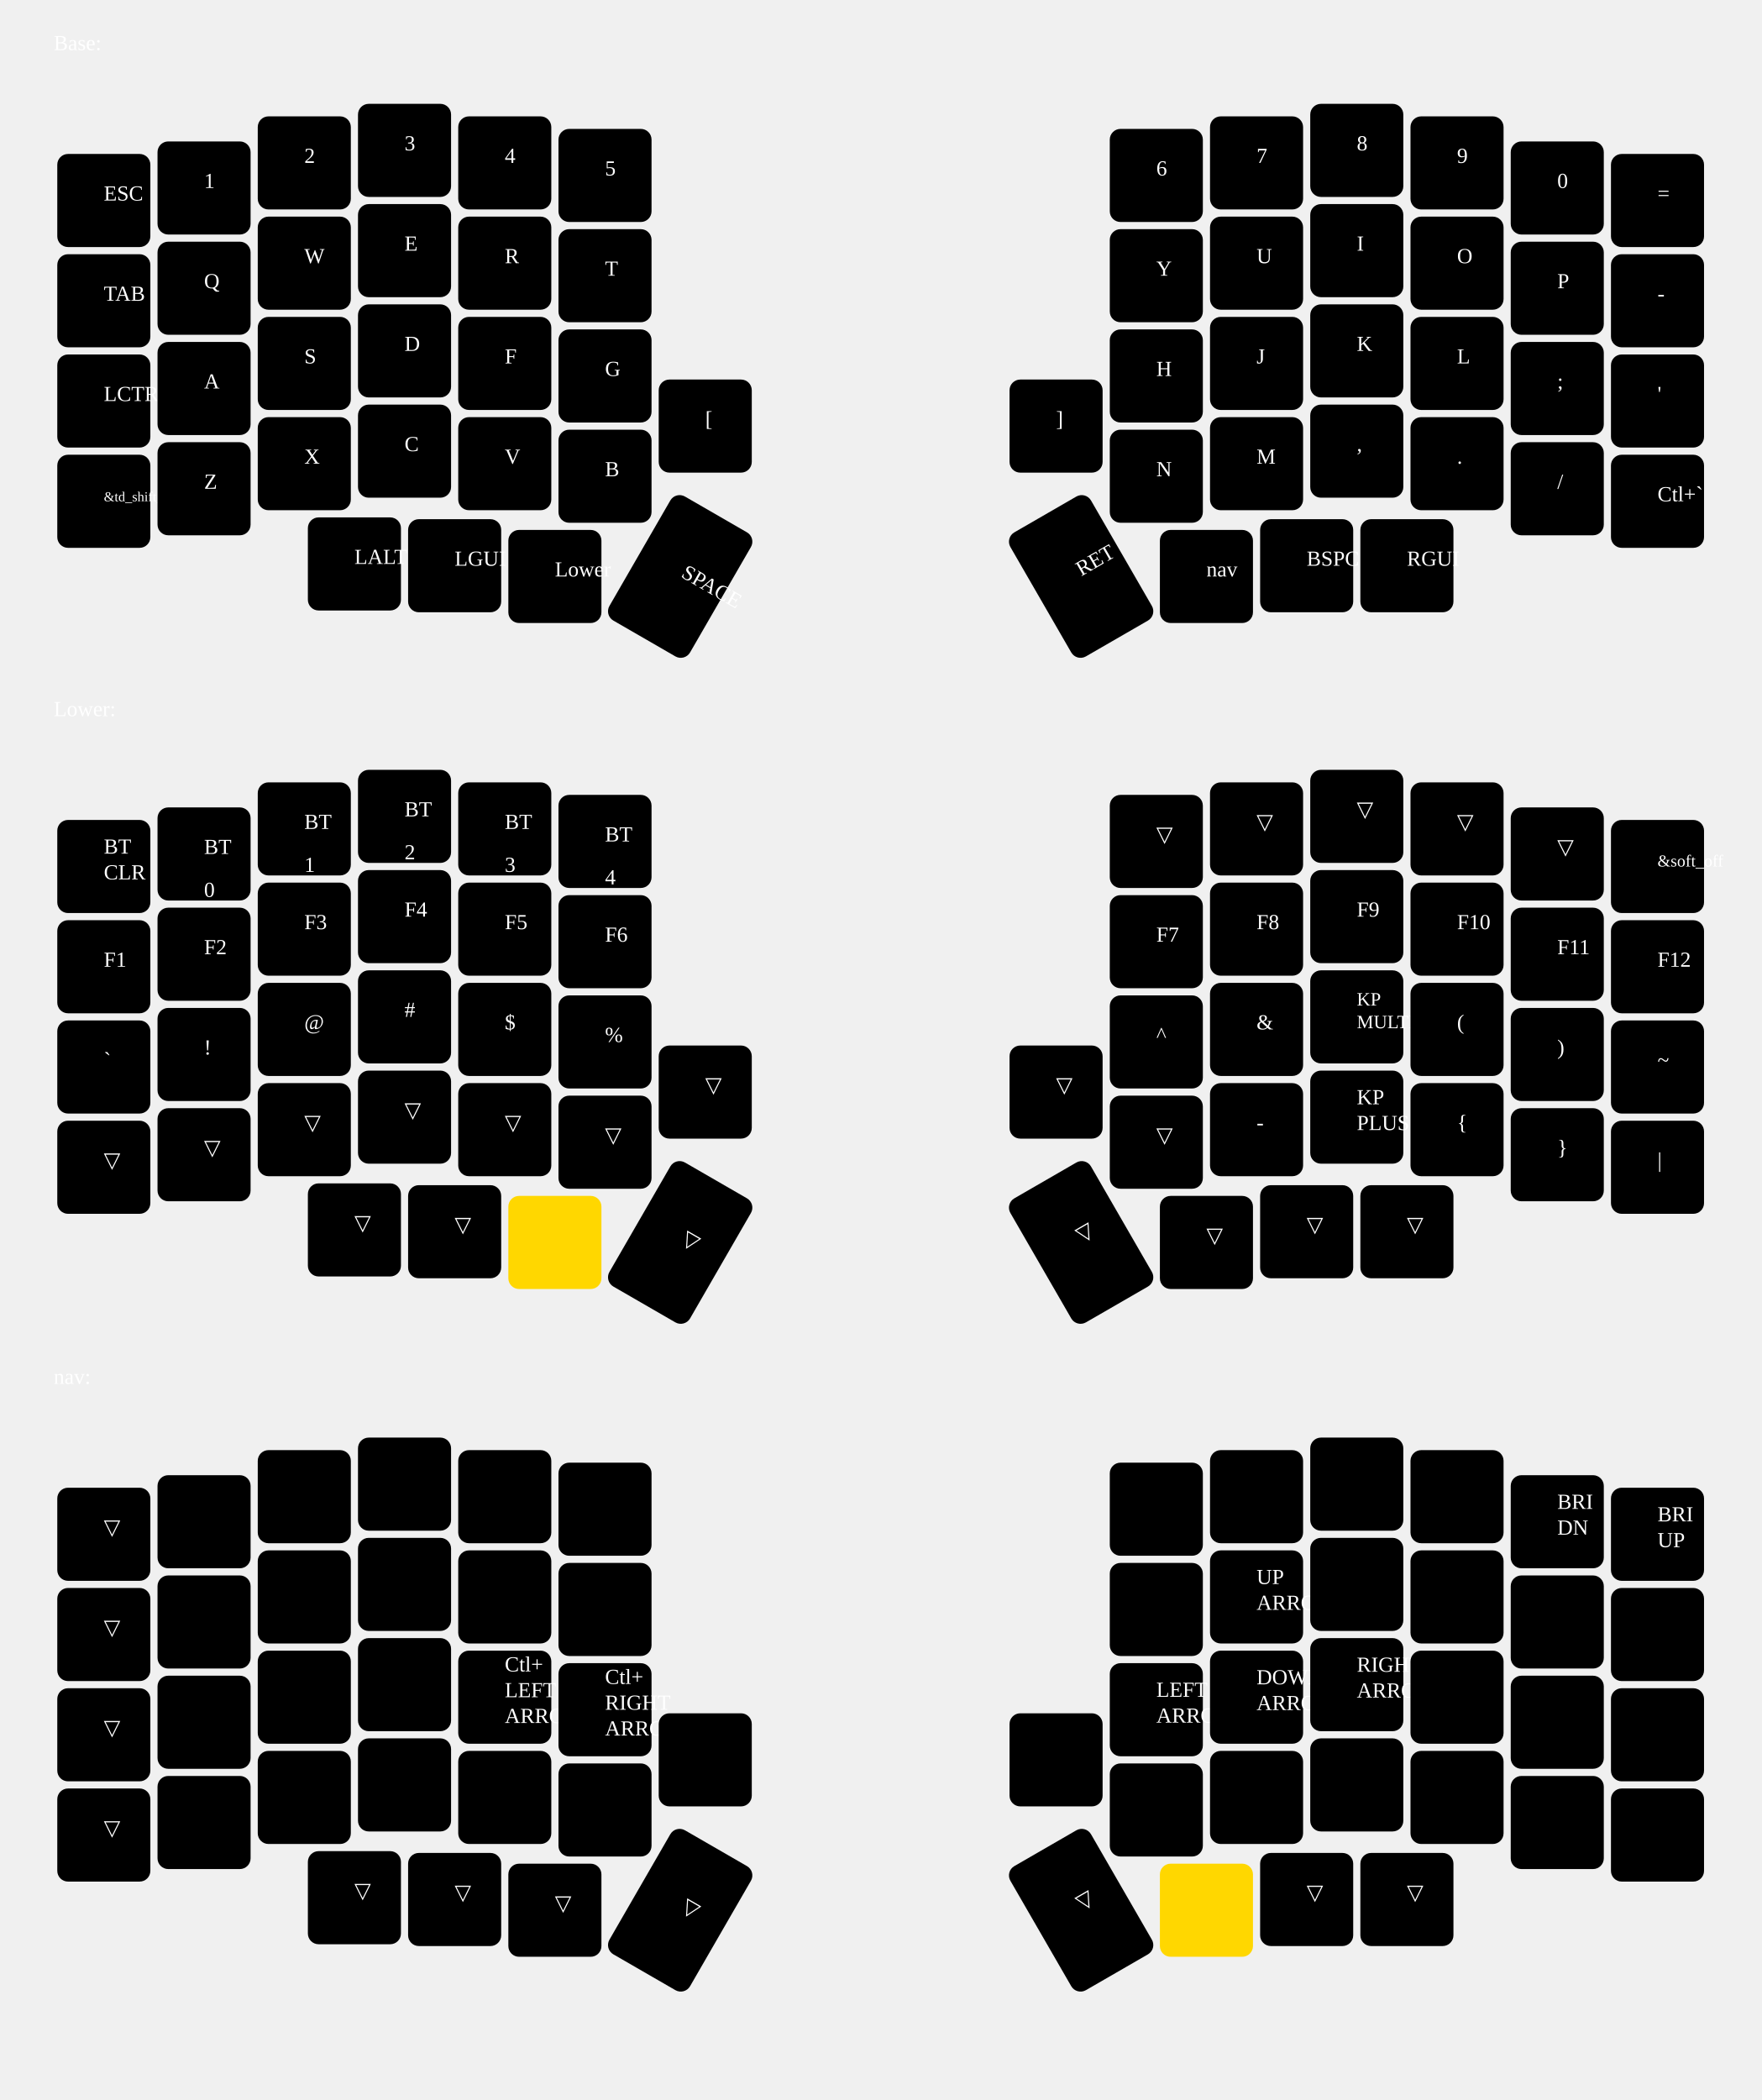
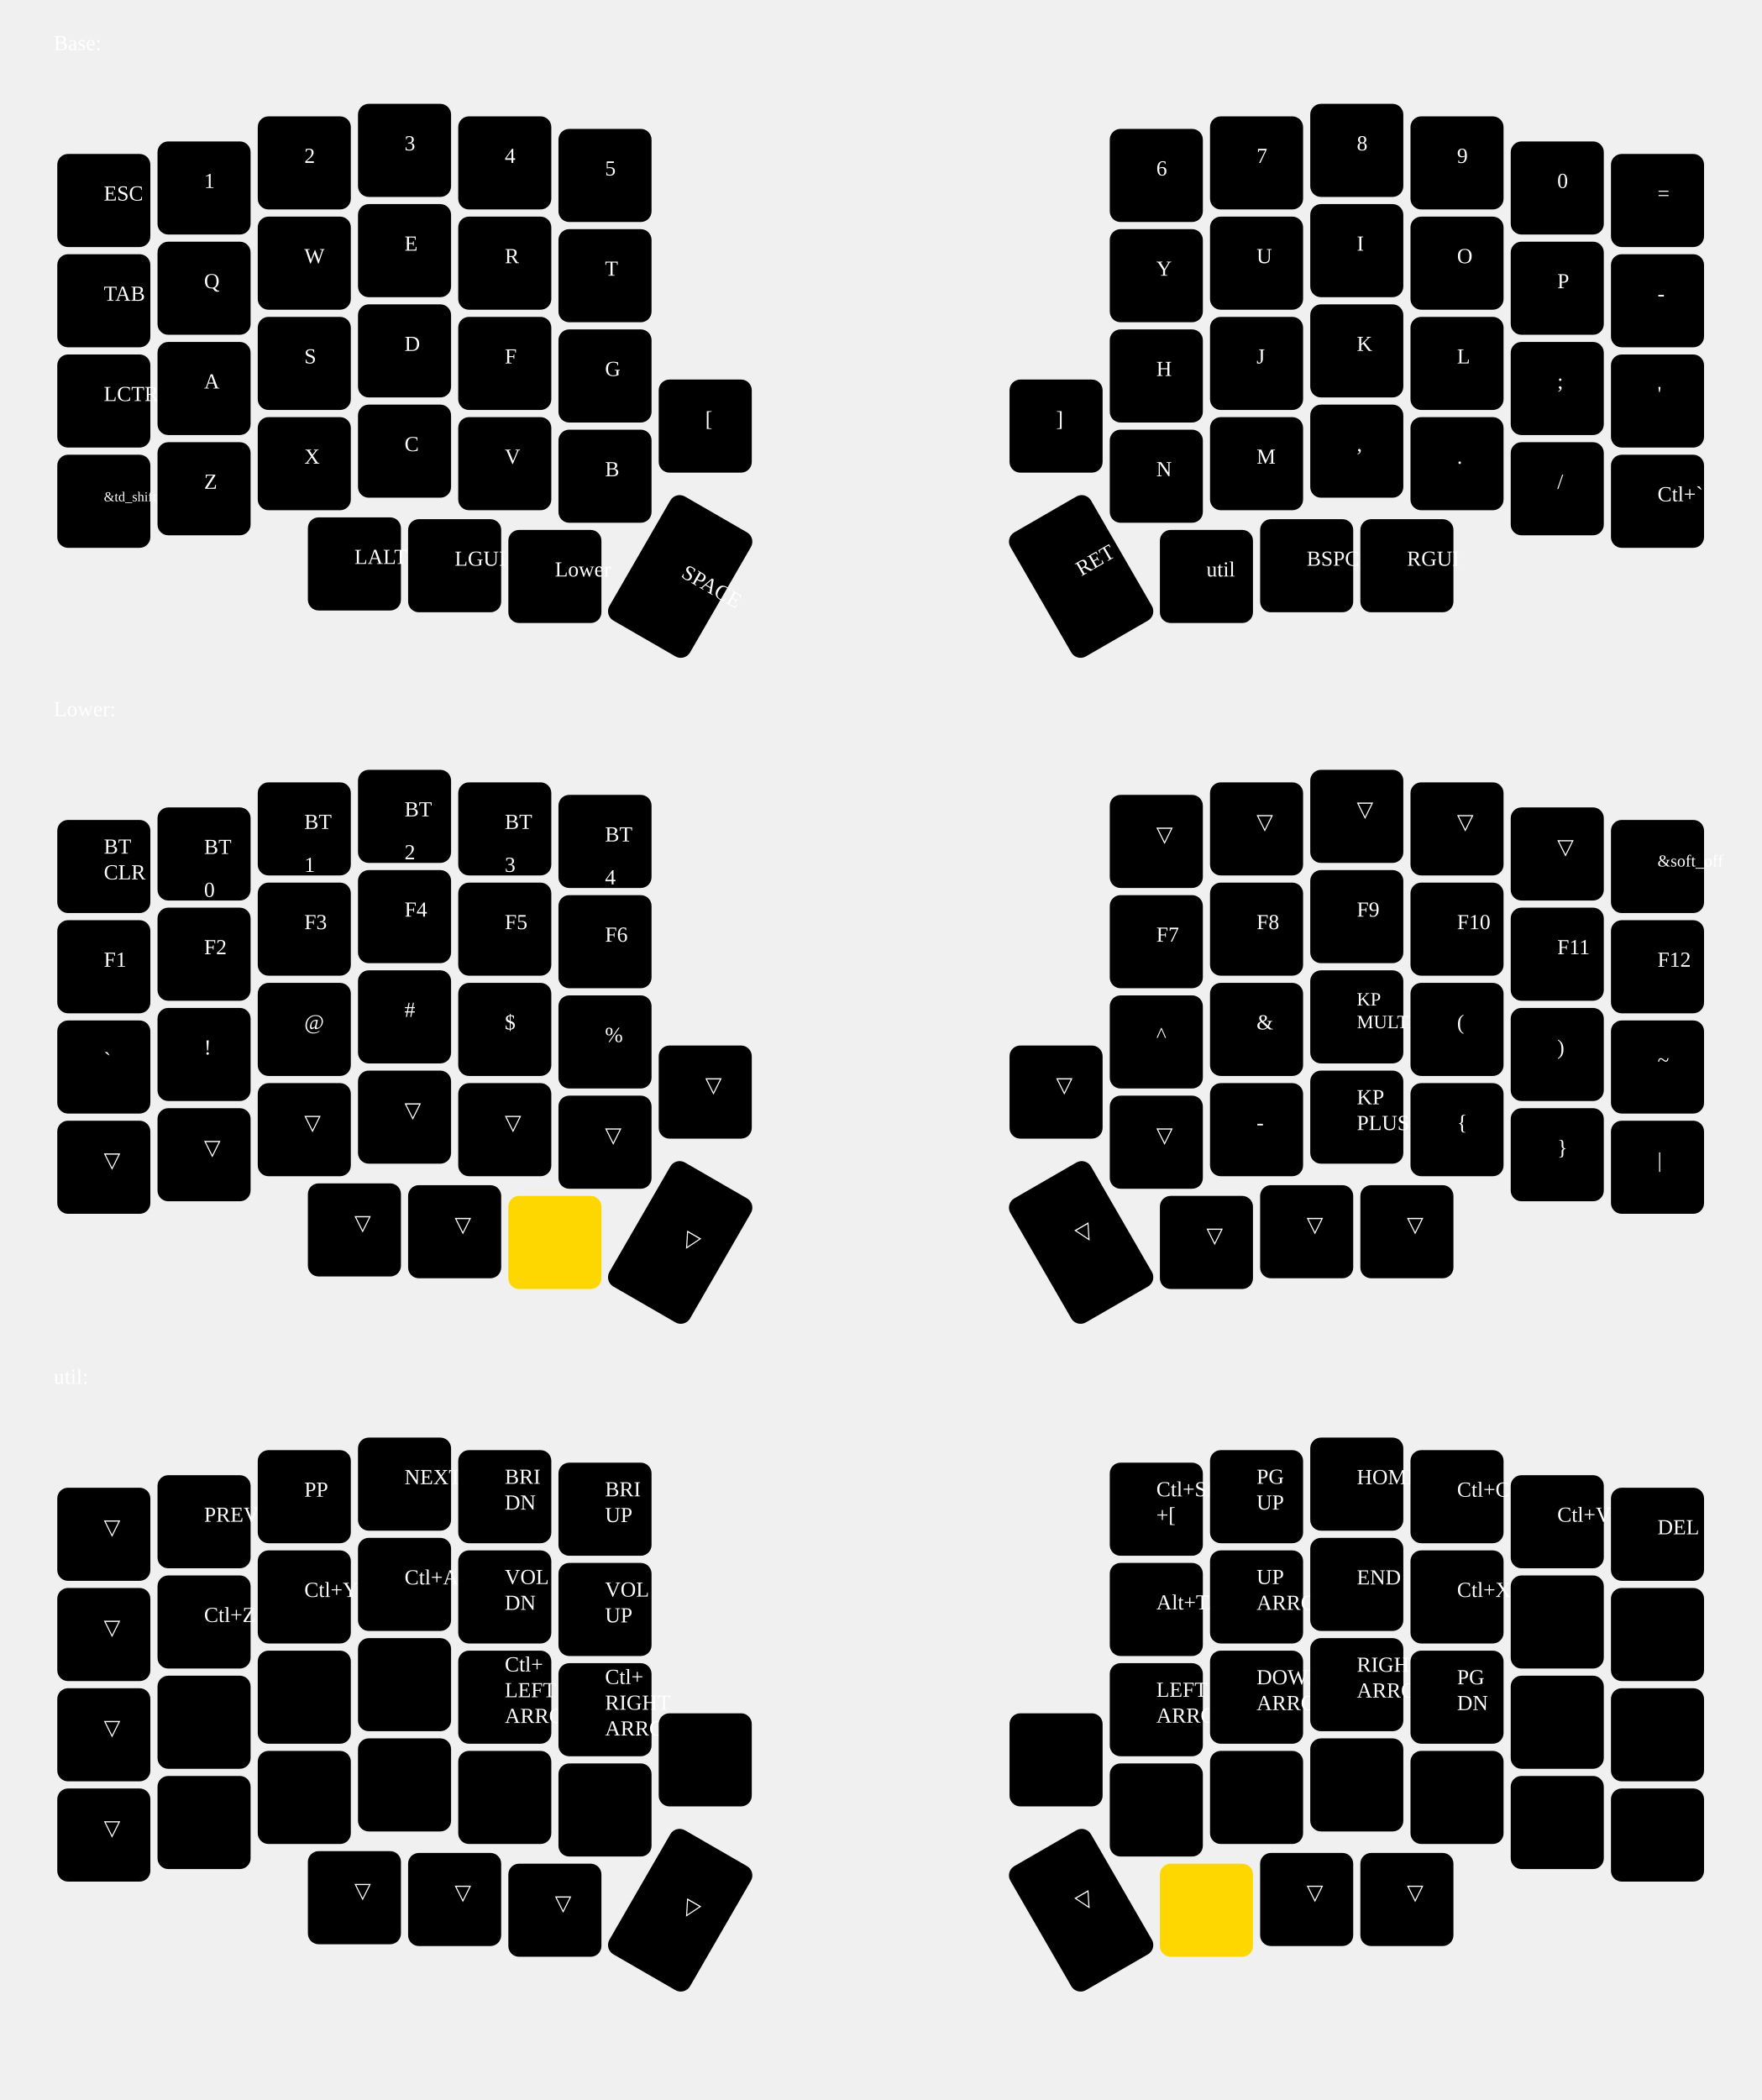
<svg xmlns="http://www.w3.org/2000/svg" width="984" height="1173" viewBox="0 0 984 1173" class="keymap">
  <style>/* Custom styling for better readability */
.combo { fill: #ff0000; }
.held { fill: #ffd700; }
.ghost { fill: #e0e0e0; }
.footer { font-size: 12px; }

/* Make all text white */
text { fill: white; }
.key text { fill: white; }
.legend text { fill: white; }
.footer text { fill: white; }
.combo text { fill: white; }
</style>
  <g transform="translate(30, 0)" class="layer-Base">
    <text x="0" y="28" class="label" id="Base">Base:</text>
    <g transform="translate(0, 56)">
      <g transform="translate(28, 56)" class="key keypos-0">
        <rect rx="6" ry="6" x="-26" y="-26" width="52" height="52" class="key" />
        <text x="0" y="0" class="key tap">ESC</text>
      </g>
      <g transform="translate(84, 49)" class="key keypos-1">
        <rect rx="6" ry="6" x="-26" y="-26" width="52" height="52" class="key" />
        <text x="0" y="0" class="key tap">1</text>
      </g>
      <g transform="translate(140, 35)" class="key keypos-2">
        <rect rx="6" ry="6" x="-26" y="-26" width="52" height="52" class="key" />
        <text x="0" y="0" class="key tap">2</text>
      </g>
      <g transform="translate(196, 28)" class="key keypos-3">
        <rect rx="6" ry="6" x="-26" y="-26" width="52" height="52" class="key" />
        <text x="0" y="0" class="key tap">3</text>
      </g>
      <g transform="translate(252, 35)" class="key keypos-4">
        <rect rx="6" ry="6" x="-26" y="-26" width="52" height="52" class="key" />
        <text x="0" y="0" class="key tap">4</text>
      </g>
      <g transform="translate(308, 42)" class="key keypos-5">
        <rect rx="6" ry="6" x="-26" y="-26" width="52" height="52" class="key" />
        <text x="0" y="0" class="key tap">5</text>
      </g>
      <g transform="translate(616, 42)" class="key keypos-6">
        <rect rx="6" ry="6" x="-26" y="-26" width="52" height="52" class="key" />
        <text x="0" y="0" class="key tap">6</text>
      </g>
      <g transform="translate(672, 35)" class="key keypos-7">
        <rect rx="6" ry="6" x="-26" y="-26" width="52" height="52" class="key" />
        <text x="0" y="0" class="key tap">7</text>
      </g>
      <g transform="translate(728, 28)" class="key keypos-8">
        <rect rx="6" ry="6" x="-26" y="-26" width="52" height="52" class="key" />
        <text x="0" y="0" class="key tap">8</text>
      </g>
      <g transform="translate(784, 35)" class="key keypos-9">
        <rect rx="6" ry="6" x="-26" y="-26" width="52" height="52" class="key" />
        <text x="0" y="0" class="key tap">9</text>
      </g>
      <g transform="translate(840, 49)" class="key keypos-10">
        <rect rx="6" ry="6" x="-26" y="-26" width="52" height="52" class="key" />
        <text x="0" y="0" class="key tap">0</text>
      </g>
      <g transform="translate(896, 56)" class="key keypos-11">
        <rect rx="6" ry="6" x="-26" y="-26" width="52" height="52" class="key" />
        <text x="0" y="0" class="key tap">=</text>
      </g>
      <g transform="translate(28, 112)" class="key keypos-12">
        <rect rx="6" ry="6" x="-26" y="-26" width="52" height="52" class="key" />
        <text x="0" y="0" class="key tap">TAB</text>
      </g>
      <g transform="translate(84, 105)" class="key keypos-13">
        <rect rx="6" ry="6" x="-26" y="-26" width="52" height="52" class="key" />
        <text x="0" y="0" class="key tap">Q</text>
      </g>
      <g transform="translate(140, 91)" class="key keypos-14">
        <rect rx="6" ry="6" x="-26" y="-26" width="52" height="52" class="key" />
        <text x="0" y="0" class="key tap">W</text>
      </g>
      <g transform="translate(196, 84)" class="key keypos-15">
        <rect rx="6" ry="6" x="-26" y="-26" width="52" height="52" class="key" />
        <text x="0" y="0" class="key tap">E</text>
      </g>
      <g transform="translate(252, 91)" class="key keypos-16">
        <rect rx="6" ry="6" x="-26" y="-26" width="52" height="52" class="key" />
        <text x="0" y="0" class="key tap">R</text>
      </g>
      <g transform="translate(308, 98)" class="key keypos-17">
        <rect rx="6" ry="6" x="-26" y="-26" width="52" height="52" class="key" />
        <text x="0" y="0" class="key tap">T</text>
      </g>
      <g transform="translate(616, 98)" class="key keypos-18">
        <rect rx="6" ry="6" x="-26" y="-26" width="52" height="52" class="key" />
        <text x="0" y="0" class="key tap">Y</text>
      </g>
      <g transform="translate(672, 91)" class="key keypos-19">
        <rect rx="6" ry="6" x="-26" y="-26" width="52" height="52" class="key" />
        <text x="0" y="0" class="key tap">U</text>
      </g>
      <g transform="translate(728, 84)" class="key keypos-20">
        <rect rx="6" ry="6" x="-26" y="-26" width="52" height="52" class="key" />
        <text x="0" y="0" class="key tap">I</text>
      </g>
      <g transform="translate(784, 91)" class="key keypos-21">
        <rect rx="6" ry="6" x="-26" y="-26" width="52" height="52" class="key" />
        <text x="0" y="0" class="key tap">O</text>
      </g>
      <g transform="translate(840, 105)" class="key keypos-22">
        <rect rx="6" ry="6" x="-26" y="-26" width="52" height="52" class="key" />
        <text x="0" y="0" class="key tap">P</text>
      </g>
      <g transform="translate(896, 112)" class="key keypos-23">
        <rect rx="6" ry="6" x="-26" y="-26" width="52" height="52" class="key" />
        <text x="0" y="0" class="key tap">-</text>
      </g>
      <g transform="translate(28, 168)" class="key keypos-24">
        <rect rx="6" ry="6" x="-26" y="-26" width="52" height="52" class="key" />
        <text x="0" y="0" class="key tap">LCTRL</text>
      </g>
      <g transform="translate(84, 161)" class="key keypos-25">
        <rect rx="6" ry="6" x="-26" y="-26" width="52" height="52" class="key" />
        <text x="0" y="0" class="key tap">A</text>
      </g>
      <g transform="translate(140, 147)" class="key keypos-26">
        <rect rx="6" ry="6" x="-26" y="-26" width="52" height="52" class="key" />
        <text x="0" y="0" class="key tap">S</text>
      </g>
      <g transform="translate(196, 140)" class="key keypos-27">
        <rect rx="6" ry="6" x="-26" y="-26" width="52" height="52" class="key" />
        <text x="0" y="0" class="key tap">D</text>
      </g>
      <g transform="translate(252, 147)" class="key keypos-28">
        <rect rx="6" ry="6" x="-26" y="-26" width="52" height="52" class="key" />
        <text x="0" y="0" class="key tap">F</text>
      </g>
      <g transform="translate(308, 154)" class="key keypos-29">
        <rect rx="6" ry="6" x="-26" y="-26" width="52" height="52" class="key" />
        <text x="0" y="0" class="key tap">G</text>
      </g>
      <g transform="translate(616, 154)" class="key keypos-30">
        <rect rx="6" ry="6" x="-26" y="-26" width="52" height="52" class="key" />
        <text x="0" y="0" class="key tap">H</text>
      </g>
      <g transform="translate(672, 147)" class="key keypos-31">
        <rect rx="6" ry="6" x="-26" y="-26" width="52" height="52" class="key" />
        <text x="0" y="0" class="key tap">J</text>
      </g>
      <g transform="translate(728, 140)" class="key keypos-32">
        <rect rx="6" ry="6" x="-26" y="-26" width="52" height="52" class="key" />
        <text x="0" y="0" class="key tap">K</text>
      </g>
      <g transform="translate(784, 147)" class="key keypos-33">
        <rect rx="6" ry="6" x="-26" y="-26" width="52" height="52" class="key" />
        <text x="0" y="0" class="key tap">L</text>
      </g>
      <g transform="translate(840, 161)" class="key keypos-34">
        <rect rx="6" ry="6" x="-26" y="-26" width="52" height="52" class="key" />
        <text x="0" y="0" class="key tap">;</text>
      </g>
      <g transform="translate(896, 168)" class="key keypos-35">
        <rect rx="6" ry="6" x="-26" y="-26" width="52" height="52" class="key" />
        <text x="0" y="0" class="key tap">'</text>
      </g>
      <g transform="translate(28, 224)" class="key keypos-36">
        <rect rx="6" ry="6" x="-26" y="-26" width="52" height="52" class="key" />
        <text x="0" y="0" class="key tap">
          <tspan style="font-size: 64%">&amp;td_shift_…</tspan>
        </text>
      </g>
      <g transform="translate(84, 217)" class="key keypos-37">
        <rect rx="6" ry="6" x="-26" y="-26" width="52" height="52" class="key" />
        <text x="0" y="0" class="key tap">Z</text>
      </g>
      <g transform="translate(140, 203)" class="key keypos-38">
        <rect rx="6" ry="6" x="-26" y="-26" width="52" height="52" class="key" />
        <text x="0" y="0" class="key tap">X</text>
      </g>
      <g transform="translate(196, 196)" class="key keypos-39">
        <rect rx="6" ry="6" x="-26" y="-26" width="52" height="52" class="key" />
        <text x="0" y="0" class="key tap">C</text>
      </g>
      <g transform="translate(252, 203)" class="key keypos-40">
        <rect rx="6" ry="6" x="-26" y="-26" width="52" height="52" class="key" />
        <text x="0" y="0" class="key tap">V</text>
      </g>
      <g transform="translate(308, 210)" class="key keypos-41">
        <rect rx="6" ry="6" x="-26" y="-26" width="52" height="52" class="key" />
        <text x="0" y="0" class="key tap">B</text>
      </g>
      <g transform="translate(364, 182)" class="key keypos-42">
        <rect rx="6" ry="6" x="-26" y="-26" width="52" height="52" class="key" />
        <text x="0" y="0" class="key tap">[</text>
      </g>
      <g transform="translate(560, 182)" class="key keypos-43">
        <rect rx="6" ry="6" x="-26" y="-26" width="52" height="52" class="key" />
        <text x="0" y="0" class="key tap">]</text>
      </g>
      <g transform="translate(616, 210)" class="key keypos-44">
        <rect rx="6" ry="6" x="-26" y="-26" width="52" height="52" class="key" />
        <text x="0" y="0" class="key tap">N</text>
      </g>
      <g transform="translate(672, 203)" class="key keypos-45">
        <rect rx="6" ry="6" x="-26" y="-26" width="52" height="52" class="key" />
        <text x="0" y="0" class="key tap">M</text>
      </g>
      <g transform="translate(728, 196)" class="key keypos-46">
        <rect rx="6" ry="6" x="-26" y="-26" width="52" height="52" class="key" />
        <text x="0" y="0" class="key tap">,</text>
      </g>
      <g transform="translate(784, 203)" class="key keypos-47">
        <rect rx="6" ry="6" x="-26" y="-26" width="52" height="52" class="key" />
        <text x="0" y="0" class="key tap">.</text>
      </g>
      <g transform="translate(840, 217)" class="key keypos-48">
        <rect rx="6" ry="6" x="-26" y="-26" width="52" height="52" class="key" />
        <text x="0" y="0" class="key tap">/</text>
      </g>
      <g transform="translate(896, 224)" class="key keypos-49">
        <rect rx="6" ry="6" x="-26" y="-26" width="52" height="52" class="key" />
        <text x="0" y="0" class="key tap">Ctl+`</text>
      </g>
      <g transform="translate(168, 259)" class="key keypos-50">
        <rect rx="6" ry="6" x="-26" y="-26" width="52" height="52" class="key" />
        <text x="0" y="0" class="key tap">LALT</text>
      </g>
      <g transform="translate(224, 260)" class="key keypos-51">
        <rect rx="6" ry="6" x="-26" y="-26" width="52" height="52" class="key" />
        <text x="0" y="0" class="key tap">LGUI</text>
      </g>
      <g transform="translate(280, 266)" class="key keypos-52">
        <rect rx="6" ry="6" x="-26" y="-26" width="52" height="52" class="key" />
        <a href="#Lower">
          <text x="0" y="0" class="key tap layer-activator">Lower</text>
        </a>
      </g>
      <g transform="translate(350, 266) rotate(30.0)" class="key keypos-53">
        <rect rx="6" ry="6" x="-26" y="-40" width="52" height="80" class="key" />
        <text x="0" y="0" class="key tap">SPACE</text>
      </g>
      <g transform="translate(574, 266) rotate(-30.0)" class="key keypos-54">
        <rect rx="6" ry="6" x="-26" y="-40" width="52" height="80" class="key" />
        <text x="0" y="0" class="key tap">RET</text>
      </g>
      <g transform="translate(644, 266)" class="key keypos-55">
        <rect rx="6" ry="6" x="-26" y="-26" width="52" height="52" class="key" />
-         <a href="#nav">
-           <text x="0" y="0" class="key tap layer-activator">nav</text>
+         <a href="#util">
+           <text x="0" y="0" class="key tap layer-activator">util</text>
        </a>
      </g>
      <g transform="translate(700, 260)" class="key keypos-56">
        <rect rx="6" ry="6" x="-26" y="-26" width="52" height="52" class="key" />
        <text x="0" y="0" class="key tap">BSPC</text>
      </g>
      <g transform="translate(756, 260)" class="key keypos-57">
        <rect rx="6" ry="6" x="-26" y="-26" width="52" height="52" class="key" />
        <text x="0" y="0" class="key tap">RGUI</text>
      </g>
    </g>
  </g>
  <g transform="translate(30, 372)" class="layer-Lower">
    <text x="0" y="28" class="label" id="Lower">Lower:</text>
    <g transform="translate(0, 56)">
      <g transform="translate(28, 56)" class="key keypos-0">
        <rect rx="6" ry="6" x="-26" y="-26" width="52" height="52" class="key" />
        <text x="0" y="0" class="key tap">
          <tspan x="0" dy="-0.6em">BT</tspan>
          <tspan x="0" dy="1.2em">CLR</tspan>
        </text>
      </g>
      <g transform="translate(84, 49)" class="key keypos-1">
        <rect rx="6" ry="6" x="-26" y="-26" width="52" height="52" class="key" />
        <text x="0" y="0" class="key tap">BT</text>
        <text x="0" y="24" class="key hold">0</text>
      </g>
      <g transform="translate(140, 35)" class="key keypos-2">
        <rect rx="6" ry="6" x="-26" y="-26" width="52" height="52" class="key" />
        <text x="0" y="0" class="key tap">BT</text>
        <text x="0" y="24" class="key hold">1</text>
      </g>
      <g transform="translate(196, 28)" class="key keypos-3">
        <rect rx="6" ry="6" x="-26" y="-26" width="52" height="52" class="key" />
        <text x="0" y="0" class="key tap">BT</text>
        <text x="0" y="24" class="key hold">2</text>
      </g>
      <g transform="translate(252, 35)" class="key keypos-4">
        <rect rx="6" ry="6" x="-26" y="-26" width="52" height="52" class="key" />
        <text x="0" y="0" class="key tap">BT</text>
        <text x="0" y="24" class="key hold">3</text>
      </g>
      <g transform="translate(308, 42)" class="key keypos-5">
        <rect rx="6" ry="6" x="-26" y="-26" width="52" height="52" class="key" />
        <text x="0" y="0" class="key tap">BT</text>
        <text x="0" y="24" class="key hold">4</text>
      </g>
      <g transform="translate(616, 42)" class="key trans keypos-6">
        <rect rx="6" ry="6" x="-26" y="-26" width="52" height="52" class="key trans" />
        <text x="0" y="0" class="key trans tap">▽</text>
      </g>
      <g transform="translate(672, 35)" class="key trans keypos-7">
        <rect rx="6" ry="6" x="-26" y="-26" width="52" height="52" class="key trans" />
        <text x="0" y="0" class="key trans tap">▽</text>
      </g>
      <g transform="translate(728, 28)" class="key trans keypos-8">
        <rect rx="6" ry="6" x="-26" y="-26" width="52" height="52" class="key trans" />
        <text x="0" y="0" class="key trans tap">▽</text>
      </g>
      <g transform="translate(784, 35)" class="key trans keypos-9">
        <rect rx="6" ry="6" x="-26" y="-26" width="52" height="52" class="key trans" />
        <text x="0" y="0" class="key trans tap">▽</text>
      </g>
      <g transform="translate(840, 49)" class="key trans keypos-10">
        <rect rx="6" ry="6" x="-26" y="-26" width="52" height="52" class="key trans" />
        <text x="0" y="0" class="key trans tap">▽</text>
      </g>
      <g transform="translate(896, 56)" class="key keypos-11">
        <rect rx="6" ry="6" x="-26" y="-26" width="52" height="52" class="key" />
        <text x="0" y="0" class="key tap">
          <tspan style="font-size: 78%">&amp;soft_off</tspan>
        </text>
      </g>
      <g transform="translate(28, 112)" class="key keypos-12">
        <rect rx="6" ry="6" x="-26" y="-26" width="52" height="52" class="key" />
        <text x="0" y="0" class="key tap">F1</text>
      </g>
      <g transform="translate(84, 105)" class="key keypos-13">
        <rect rx="6" ry="6" x="-26" y="-26" width="52" height="52" class="key" />
        <text x="0" y="0" class="key tap">F2</text>
      </g>
      <g transform="translate(140, 91)" class="key keypos-14">
        <rect rx="6" ry="6" x="-26" y="-26" width="52" height="52" class="key" />
        <text x="0" y="0" class="key tap">F3</text>
      </g>
      <g transform="translate(196, 84)" class="key keypos-15">
        <rect rx="6" ry="6" x="-26" y="-26" width="52" height="52" class="key" />
        <text x="0" y="0" class="key tap">F4</text>
      </g>
      <g transform="translate(252, 91)" class="key keypos-16">
        <rect rx="6" ry="6" x="-26" y="-26" width="52" height="52" class="key" />
        <text x="0" y="0" class="key tap">F5</text>
      </g>
      <g transform="translate(308, 98)" class="key keypos-17">
        <rect rx="6" ry="6" x="-26" y="-26" width="52" height="52" class="key" />
        <text x="0" y="0" class="key tap">F6</text>
      </g>
      <g transform="translate(616, 98)" class="key keypos-18">
        <rect rx="6" ry="6" x="-26" y="-26" width="52" height="52" class="key" />
        <text x="0" y="0" class="key tap">F7</text>
      </g>
      <g transform="translate(672, 91)" class="key keypos-19">
        <rect rx="6" ry="6" x="-26" y="-26" width="52" height="52" class="key" />
        <text x="0" y="0" class="key tap">F8</text>
      </g>
      <g transform="translate(728, 84)" class="key keypos-20">
        <rect rx="6" ry="6" x="-26" y="-26" width="52" height="52" class="key" />
        <text x="0" y="0" class="key tap">F9</text>
      </g>
      <g transform="translate(784, 91)" class="key keypos-21">
        <rect rx="6" ry="6" x="-26" y="-26" width="52" height="52" class="key" />
        <text x="0" y="0" class="key tap">F10</text>
      </g>
      <g transform="translate(840, 105)" class="key keypos-22">
        <rect rx="6" ry="6" x="-26" y="-26" width="52" height="52" class="key" />
        <text x="0" y="0" class="key tap">F11</text>
      </g>
      <g transform="translate(896, 112)" class="key keypos-23">
        <rect rx="6" ry="6" x="-26" y="-26" width="52" height="52" class="key" />
        <text x="0" y="0" class="key tap">F12</text>
      </g>
      <g transform="translate(28, 168)" class="key keypos-24">
        <rect rx="6" ry="6" x="-26" y="-26" width="52" height="52" class="key" />
        <text x="0" y="0" class="key tap">`</text>
      </g>
      <g transform="translate(84, 161)" class="key keypos-25">
        <rect rx="6" ry="6" x="-26" y="-26" width="52" height="52" class="key" />
        <text x="0" y="0" class="key tap">!</text>
      </g>
      <g transform="translate(140, 147)" class="key keypos-26">
        <rect rx="6" ry="6" x="-26" y="-26" width="52" height="52" class="key" />
        <text x="0" y="0" class="key tap">@</text>
      </g>
      <g transform="translate(196, 140)" class="key keypos-27">
        <rect rx="6" ry="6" x="-26" y="-26" width="52" height="52" class="key" />
        <text x="0" y="0" class="key tap">#</text>
      </g>
      <g transform="translate(252, 147)" class="key keypos-28">
        <rect rx="6" ry="6" x="-26" y="-26" width="52" height="52" class="key" />
        <text x="0" y="0" class="key tap">$</text>
      </g>
      <g transform="translate(308, 154)" class="key keypos-29">
        <rect rx="6" ry="6" x="-26" y="-26" width="52" height="52" class="key" />
        <text x="0" y="0" class="key tap">%</text>
      </g>
      <g transform="translate(616, 154)" class="key keypos-30">
        <rect rx="6" ry="6" x="-26" y="-26" width="52" height="52" class="key" />
        <text x="0" y="0" class="key tap">^</text>
      </g>
      <g transform="translate(672, 147)" class="key keypos-31">
        <rect rx="6" ry="6" x="-26" y="-26" width="52" height="52" class="key" />
        <text x="0" y="0" class="key tap">&amp;</text>
      </g>
      <g transform="translate(728, 140)" class="key keypos-32">
        <rect rx="6" ry="6" x="-26" y="-26" width="52" height="52" class="key" />
        <text x="0" y="0" class="key tap">
          <tspan x="0" dy="-0.6em" style="font-size: 88%">KP</tspan>
          <tspan x="0" dy="1.2em" style="font-size: 88%">MULTIPLY</tspan>
        </text>
      </g>
      <g transform="translate(784, 147)" class="key keypos-33">
        <rect rx="6" ry="6" x="-26" y="-26" width="52" height="52" class="key" />
        <text x="0" y="0" class="key tap">(</text>
      </g>
      <g transform="translate(840, 161)" class="key keypos-34">
        <rect rx="6" ry="6" x="-26" y="-26" width="52" height="52" class="key" />
        <text x="0" y="0" class="key tap">)</text>
      </g>
      <g transform="translate(896, 168)" class="key keypos-35">
        <rect rx="6" ry="6" x="-26" y="-26" width="52" height="52" class="key" />
        <text x="0" y="0" class="key tap">~</text>
      </g>
      <g transform="translate(28, 224)" class="key trans keypos-36">
        <rect rx="6" ry="6" x="-26" y="-26" width="52" height="52" class="key trans" />
        <text x="0" y="0" class="key trans tap">▽</text>
      </g>
      <g transform="translate(84, 217)" class="key trans keypos-37">
        <rect rx="6" ry="6" x="-26" y="-26" width="52" height="52" class="key trans" />
        <text x="0" y="0" class="key trans tap">▽</text>
      </g>
      <g transform="translate(140, 203)" class="key trans keypos-38">
        <rect rx="6" ry="6" x="-26" y="-26" width="52" height="52" class="key trans" />
        <text x="0" y="0" class="key trans tap">▽</text>
      </g>
      <g transform="translate(196, 196)" class="key trans keypos-39">
        <rect rx="6" ry="6" x="-26" y="-26" width="52" height="52" class="key trans" />
        <text x="0" y="0" class="key trans tap">▽</text>
      </g>
      <g transform="translate(252, 203)" class="key trans keypos-40">
        <rect rx="6" ry="6" x="-26" y="-26" width="52" height="52" class="key trans" />
        <text x="0" y="0" class="key trans tap">▽</text>
      </g>
      <g transform="translate(308, 210)" class="key trans keypos-41">
        <rect rx="6" ry="6" x="-26" y="-26" width="52" height="52" class="key trans" />
        <text x="0" y="0" class="key trans tap">▽</text>
      </g>
      <g transform="translate(364, 182)" class="key trans keypos-42">
        <rect rx="6" ry="6" x="-26" y="-26" width="52" height="52" class="key trans" />
        <text x="0" y="0" class="key trans tap">▽</text>
      </g>
      <g transform="translate(560, 182)" class="key trans keypos-43">
        <rect rx="6" ry="6" x="-26" y="-26" width="52" height="52" class="key trans" />
        <text x="0" y="0" class="key trans tap">▽</text>
      </g>
      <g transform="translate(616, 210)" class="key trans keypos-44">
        <rect rx="6" ry="6" x="-26" y="-26" width="52" height="52" class="key trans" />
        <text x="0" y="0" class="key trans tap">▽</text>
      </g>
      <g transform="translate(672, 203)" class="key keypos-45">
        <rect rx="6" ry="6" x="-26" y="-26" width="52" height="52" class="key" />
        <text x="0" y="0" class="key tap">-</text>
      </g>
      <g transform="translate(728, 196)" class="key keypos-46">
        <rect rx="6" ry="6" x="-26" y="-26" width="52" height="52" class="key" />
        <text x="0" y="0" class="key tap">
          <tspan x="0" dy="-0.6em">KP</tspan>
          <tspan x="0" dy="1.2em">PLUS</tspan>
        </text>
      </g>
      <g transform="translate(784, 203)" class="key keypos-47">
        <rect rx="6" ry="6" x="-26" y="-26" width="52" height="52" class="key" />
        <text x="0" y="0" class="key tap">{</text>
      </g>
      <g transform="translate(840, 217)" class="key keypos-48">
        <rect rx="6" ry="6" x="-26" y="-26" width="52" height="52" class="key" />
        <text x="0" y="0" class="key tap">}</text>
      </g>
      <g transform="translate(896, 224)" class="key keypos-49">
        <rect rx="6" ry="6" x="-26" y="-26" width="52" height="52" class="key" />
        <text x="0" y="0" class="key tap">|</text>
      </g>
      <g transform="translate(168, 259)" class="key trans keypos-50">
        <rect rx="6" ry="6" x="-26" y="-26" width="52" height="52" class="key trans" />
        <text x="0" y="0" class="key trans tap">▽</text>
      </g>
      <g transform="translate(224, 260)" class="key trans keypos-51">
        <rect rx="6" ry="6" x="-26" y="-26" width="52" height="52" class="key trans" />
        <text x="0" y="0" class="key trans tap">▽</text>
      </g>
      <g transform="translate(280, 266)" class="key held keypos-52">
        <rect rx="6" ry="6" x="-26" y="-26" width="52" height="52" class="key held" />
      </g>
      <g transform="translate(350, 266) rotate(30.0)" class="key trans keypos-53">
        <rect rx="6" ry="6" x="-26" y="-40" width="52" height="80" class="key trans" />
        <text x="0" y="0" class="key trans tap">▽</text>
      </g>
      <g transform="translate(574, 266) rotate(-30.0)" class="key trans keypos-54">
        <rect rx="6" ry="6" x="-26" y="-40" width="52" height="80" class="key trans" />
        <text x="0" y="0" class="key trans tap">▽</text>
      </g>
      <g transform="translate(644, 266)" class="key trans keypos-55">
        <rect rx="6" ry="6" x="-26" y="-26" width="52" height="52" class="key trans" />
        <text x="0" y="0" class="key trans tap">▽</text>
      </g>
      <g transform="translate(700, 260)" class="key trans keypos-56">
        <rect rx="6" ry="6" x="-26" y="-26" width="52" height="52" class="key trans" />
        <text x="0" y="0" class="key trans tap">▽</text>
      </g>
      <g transform="translate(756, 260)" class="key trans keypos-57">
        <rect rx="6" ry="6" x="-26" y="-26" width="52" height="52" class="key trans" />
        <text x="0" y="0" class="key trans tap">▽</text>
      </g>
    </g>
  </g>
-   <g transform="translate(30, 745)" class="layer-nav">
-     <text x="0" y="28" class="label" id="nav">nav:</text>
+   <g transform="translate(30, 745)" class="layer-util">
+     <text x="0" y="28" class="label" id="util">util:</text>
    <g transform="translate(0, 56)">
      <g transform="translate(28, 56)" class="key trans keypos-0">
        <rect rx="6" ry="6" x="-26" y="-26" width="52" height="52" class="key trans" />
        <text x="0" y="0" class="key trans tap">▽</text>
      </g>
      <g transform="translate(84, 49)" class="key keypos-1">
        <rect rx="6" ry="6" x="-26" y="-26" width="52" height="52" class="key" />
+         <text x="0" y="0" class="key tap">PREV</text>
      </g>
      <g transform="translate(140, 35)" class="key keypos-2">
        <rect rx="6" ry="6" x="-26" y="-26" width="52" height="52" class="key" />
+         <text x="0" y="0" class="key tap">PP</text>
      </g>
      <g transform="translate(196, 28)" class="key keypos-3">
        <rect rx="6" ry="6" x="-26" y="-26" width="52" height="52" class="key" />
+         <text x="0" y="0" class="key tap">NEXT</text>
      </g>
      <g transform="translate(252, 35)" class="key keypos-4">
-         <rect rx="6" ry="6" x="-26" y="-26" width="52" height="52" class="key" />
-       </g>
-       <g transform="translate(308, 42)" class="key keypos-5">
-         <rect rx="6" ry="6" x="-26" y="-26" width="52" height="52" class="key" />
-       </g>
-       <g transform="translate(616, 42)" class="key keypos-6">
-         <rect rx="6" ry="6" x="-26" y="-26" width="52" height="52" class="key" />
-       </g>
-       <g transform="translate(672, 35)" class="key keypos-7">
-         <rect rx="6" ry="6" x="-26" y="-26" width="52" height="52" class="key" />
-       </g>
-       <g transform="translate(728, 28)" class="key keypos-8">
-         <rect rx="6" ry="6" x="-26" y="-26" width="52" height="52" class="key" />
-       </g>
-       <g transform="translate(784, 35)" class="key keypos-9">
-         <rect rx="6" ry="6" x="-26" y="-26" width="52" height="52" class="key" />
-       </g>
-       <g transform="translate(840, 49)" class="key keypos-10">
        <rect rx="6" ry="6" x="-26" y="-26" width="52" height="52" class="key" />
        <text x="0" y="0" class="key tap">
          <tspan x="0" dy="-0.6em">BRI</tspan>
          <tspan x="0" dy="1.2em">DN</tspan>
        </text>
      </g>
-       <g transform="translate(896, 56)" class="key keypos-11">
+       <g transform="translate(308, 42)" class="key keypos-5">
        <rect rx="6" ry="6" x="-26" y="-26" width="52" height="52" class="key" />
        <text x="0" y="0" class="key tap">
          <tspan x="0" dy="-0.6em">BRI</tspan>
          <tspan x="0" dy="1.2em">UP</tspan>
        </text>
      </g>
+       <g transform="translate(616, 42)" class="key keypos-6">
+         <rect rx="6" ry="6" x="-26" y="-26" width="52" height="52" class="key" />
+         <text x="0" y="0" class="key tap">
+           <tspan x="0" dy="-0.6em">Ctl+Sft</tspan>
+           <tspan x="0" dy="1.2em">+[</tspan>
+         </text>
+       </g>
+       <g transform="translate(672, 35)" class="key keypos-7">
+         <rect rx="6" ry="6" x="-26" y="-26" width="52" height="52" class="key" />
+         <text x="0" y="0" class="key tap">
+           <tspan x="0" dy="-0.6em">PG</tspan>
+           <tspan x="0" dy="1.2em">UP</tspan>
+         </text>
+       </g>
+       <g transform="translate(728, 28)" class="key keypos-8">
+         <rect rx="6" ry="6" x="-26" y="-26" width="52" height="52" class="key" />
+         <text x="0" y="0" class="key tap">HOME</text>
+       </g>
+       <g transform="translate(784, 35)" class="key keypos-9">
+         <rect rx="6" ry="6" x="-26" y="-26" width="52" height="52" class="key" />
+         <text x="0" y="0" class="key tap">Ctl+C</text>
+       </g>
+       <g transform="translate(840, 49)" class="key keypos-10">
+         <rect rx="6" ry="6" x="-26" y="-26" width="52" height="52" class="key" />
+         <text x="0" y="0" class="key tap">Ctl+V</text>
+       </g>
+       <g transform="translate(896, 56)" class="key keypos-11">
+         <rect rx="6" ry="6" x="-26" y="-26" width="52" height="52" class="key" />
+         <text x="0" y="0" class="key tap">DEL</text>
+       </g>
      <g transform="translate(28, 112)" class="key trans keypos-12">
        <rect rx="6" ry="6" x="-26" y="-26" width="52" height="52" class="key trans" />
        <text x="0" y="0" class="key trans tap">▽</text>
      </g>
      <g transform="translate(84, 105)" class="key keypos-13">
        <rect rx="6" ry="6" x="-26" y="-26" width="52" height="52" class="key" />
+         <text x="0" y="0" class="key tap">Ctl+Z</text>
      </g>
      <g transform="translate(140, 91)" class="key keypos-14">
        <rect rx="6" ry="6" x="-26" y="-26" width="52" height="52" class="key" />
+         <text x="0" y="0" class="key tap">Ctl+Y</text>
      </g>
      <g transform="translate(196, 84)" class="key keypos-15">
        <rect rx="6" ry="6" x="-26" y="-26" width="52" height="52" class="key" />
+         <text x="0" y="0" class="key tap">Ctl+A</text>
      </g>
      <g transform="translate(252, 91)" class="key keypos-16">
        <rect rx="6" ry="6" x="-26" y="-26" width="52" height="52" class="key" />
+         <text x="0" y="0" class="key tap">
+           <tspan x="0" dy="-0.6em">VOL</tspan>
+           <tspan x="0" dy="1.2em">DN</tspan>
+         </text>
      </g>
      <g transform="translate(308, 98)" class="key keypos-17">
        <rect rx="6" ry="6" x="-26" y="-26" width="52" height="52" class="key" />
+         <text x="0" y="0" class="key tap">
+           <tspan x="0" dy="-0.6em">VOL</tspan>
+           <tspan x="0" dy="1.2em">UP</tspan>
+         </text>
      </g>
      <g transform="translate(616, 98)" class="key keypos-18">
        <rect rx="6" ry="6" x="-26" y="-26" width="52" height="52" class="key" />
+         <text x="0" y="0" class="key tap">Alt+TAB</text>
      </g>
      <g transform="translate(672, 91)" class="key keypos-19">
        <rect rx="6" ry="6" x="-26" y="-26" width="52" height="52" class="key" />
        <text x="0" y="0" class="key tap">
          <tspan x="0" dy="-0.6em">UP</tspan>
          <tspan x="0" dy="1.2em">ARROW</tspan>
        </text>
      </g>
      <g transform="translate(728, 84)" class="key keypos-20">
        <rect rx="6" ry="6" x="-26" y="-26" width="52" height="52" class="key" />
+         <text x="0" y="0" class="key tap">END</text>
      </g>
      <g transform="translate(784, 91)" class="key keypos-21">
        <rect rx="6" ry="6" x="-26" y="-26" width="52" height="52" class="key" />
+         <text x="0" y="0" class="key tap">Ctl+X</text>
      </g>
      <g transform="translate(840, 105)" class="key keypos-22">
        <rect rx="6" ry="6" x="-26" y="-26" width="52" height="52" class="key" />
      </g>
      <g transform="translate(896, 112)" class="key keypos-23">
        <rect rx="6" ry="6" x="-26" y="-26" width="52" height="52" class="key" />
      </g>
      <g transform="translate(28, 168)" class="key trans keypos-24">
        <rect rx="6" ry="6" x="-26" y="-26" width="52" height="52" class="key trans" />
        <text x="0" y="0" class="key trans tap">▽</text>
      </g>
      <g transform="translate(84, 161)" class="key keypos-25">
        <rect rx="6" ry="6" x="-26" y="-26" width="52" height="52" class="key" />
      </g>
      <g transform="translate(140, 147)" class="key keypos-26">
        <rect rx="6" ry="6" x="-26" y="-26" width="52" height="52" class="key" />
      </g>
      <g transform="translate(196, 140)" class="key keypos-27">
        <rect rx="6" ry="6" x="-26" y="-26" width="52" height="52" class="key" />
      </g>
      <g transform="translate(252, 147)" class="key keypos-28">
        <rect rx="6" ry="6" x="-26" y="-26" width="52" height="52" class="key" />
        <text x="0" y="0" class="key tap">
          <tspan x="0" dy="-1.2em">Ctl+</tspan>
          <tspan x="0" dy="1.2em">LEFT</tspan>
          <tspan x="0" dy="1.2em">ARROW</tspan>
        </text>
      </g>
      <g transform="translate(308, 154)" class="key keypos-29">
        <rect rx="6" ry="6" x="-26" y="-26" width="52" height="52" class="key" />
        <text x="0" y="0" class="key tap">
          <tspan x="0" dy="-1.2em">Ctl+</tspan>
          <tspan x="0" dy="1.2em">RIGHT</tspan>
          <tspan x="0" dy="1.2em">ARROW</tspan>
        </text>
      </g>
      <g transform="translate(616, 154)" class="key keypos-30">
        <rect rx="6" ry="6" x="-26" y="-26" width="52" height="52" class="key" />
        <text x="0" y="0" class="key tap">
          <tspan x="0" dy="-0.6em">LEFT</tspan>
          <tspan x="0" dy="1.2em">ARROW</tspan>
        </text>
      </g>
      <g transform="translate(672, 147)" class="key keypos-31">
        <rect rx="6" ry="6" x="-26" y="-26" width="52" height="52" class="key" />
        <text x="0" y="0" class="key tap">
          <tspan x="0" dy="-0.6em">DOWN</tspan>
          <tspan x="0" dy="1.2em">ARROW</tspan>
        </text>
      </g>
      <g transform="translate(728, 140)" class="key keypos-32">
        <rect rx="6" ry="6" x="-26" y="-26" width="52" height="52" class="key" />
        <text x="0" y="0" class="key tap">
          <tspan x="0" dy="-0.6em">RIGHT</tspan>
          <tspan x="0" dy="1.2em">ARROW</tspan>
        </text>
      </g>
      <g transform="translate(784, 147)" class="key keypos-33">
        <rect rx="6" ry="6" x="-26" y="-26" width="52" height="52" class="key" />
+         <text x="0" y="0" class="key tap">
+           <tspan x="0" dy="-0.6em">PG</tspan>
+           <tspan x="0" dy="1.2em">DN</tspan>
+         </text>
      </g>
      <g transform="translate(840, 161)" class="key keypos-34">
        <rect rx="6" ry="6" x="-26" y="-26" width="52" height="52" class="key" />
      </g>
      <g transform="translate(896, 168)" class="key keypos-35">
        <rect rx="6" ry="6" x="-26" y="-26" width="52" height="52" class="key" />
      </g>
      <g transform="translate(28, 224)" class="key trans keypos-36">
        <rect rx="6" ry="6" x="-26" y="-26" width="52" height="52" class="key trans" />
        <text x="0" y="0" class="key trans tap">▽</text>
      </g>
      <g transform="translate(84, 217)" class="key keypos-37">
        <rect rx="6" ry="6" x="-26" y="-26" width="52" height="52" class="key" />
      </g>
      <g transform="translate(140, 203)" class="key keypos-38">
        <rect rx="6" ry="6" x="-26" y="-26" width="52" height="52" class="key" />
      </g>
      <g transform="translate(196, 196)" class="key keypos-39">
        <rect rx="6" ry="6" x="-26" y="-26" width="52" height="52" class="key" />
      </g>
      <g transform="translate(252, 203)" class="key keypos-40">
        <rect rx="6" ry="6" x="-26" y="-26" width="52" height="52" class="key" />
      </g>
      <g transform="translate(308, 210)" class="key keypos-41">
        <rect rx="6" ry="6" x="-26" y="-26" width="52" height="52" class="key" />
      </g>
      <g transform="translate(364, 182)" class="key keypos-42">
        <rect rx="6" ry="6" x="-26" y="-26" width="52" height="52" class="key" />
      </g>
      <g transform="translate(560, 182)" class="key keypos-43">
        <rect rx="6" ry="6" x="-26" y="-26" width="52" height="52" class="key" />
      </g>
      <g transform="translate(616, 210)" class="key keypos-44">
        <rect rx="6" ry="6" x="-26" y="-26" width="52" height="52" class="key" />
      </g>
      <g transform="translate(672, 203)" class="key keypos-45">
        <rect rx="6" ry="6" x="-26" y="-26" width="52" height="52" class="key" />
      </g>
      <g transform="translate(728, 196)" class="key keypos-46">
        <rect rx="6" ry="6" x="-26" y="-26" width="52" height="52" class="key" />
      </g>
      <g transform="translate(784, 203)" class="key keypos-47">
        <rect rx="6" ry="6" x="-26" y="-26" width="52" height="52" class="key" />
      </g>
      <g transform="translate(840, 217)" class="key keypos-48">
        <rect rx="6" ry="6" x="-26" y="-26" width="52" height="52" class="key" />
      </g>
      <g transform="translate(896, 224)" class="key keypos-49">
        <rect rx="6" ry="6" x="-26" y="-26" width="52" height="52" class="key" />
      </g>
      <g transform="translate(168, 259)" class="key trans keypos-50">
        <rect rx="6" ry="6" x="-26" y="-26" width="52" height="52" class="key trans" />
        <text x="0" y="0" class="key trans tap">▽</text>
      </g>
      <g transform="translate(224, 260)" class="key trans keypos-51">
        <rect rx="6" ry="6" x="-26" y="-26" width="52" height="52" class="key trans" />
        <text x="0" y="0" class="key trans tap">▽</text>
      </g>
      <g transform="translate(280, 266)" class="key trans keypos-52">
        <rect rx="6" ry="6" x="-26" y="-26" width="52" height="52" class="key trans" />
        <text x="0" y="0" class="key trans tap">▽</text>
      </g>
      <g transform="translate(350, 266) rotate(30.0)" class="key trans keypos-53">
        <rect rx="6" ry="6" x="-26" y="-40" width="52" height="80" class="key trans" />
        <text x="0" y="0" class="key trans tap">▽</text>
      </g>
      <g transform="translate(574, 266) rotate(-30.0)" class="key trans keypos-54">
        <rect rx="6" ry="6" x="-26" y="-40" width="52" height="80" class="key trans" />
        <text x="0" y="0" class="key trans tap">▽</text>
      </g>
      <g transform="translate(644, 266)" class="key held keypos-55">
        <rect rx="6" ry="6" x="-26" y="-26" width="52" height="52" class="key held" />
      </g>
      <g transform="translate(700, 260)" class="key trans keypos-56">
        <rect rx="6" ry="6" x="-26" y="-26" width="52" height="52" class="key trans" />
        <text x="0" y="0" class="key trans tap">▽</text>
      </g>
      <g transform="translate(756, 260)" class="key trans keypos-57">
        <rect rx="6" ry="6" x="-26" y="-26" width="52" height="52" class="key trans" />
        <text x="0" y="0" class="key trans tap">▽</text>
      </g>
    </g>
  </g>
</svg>
